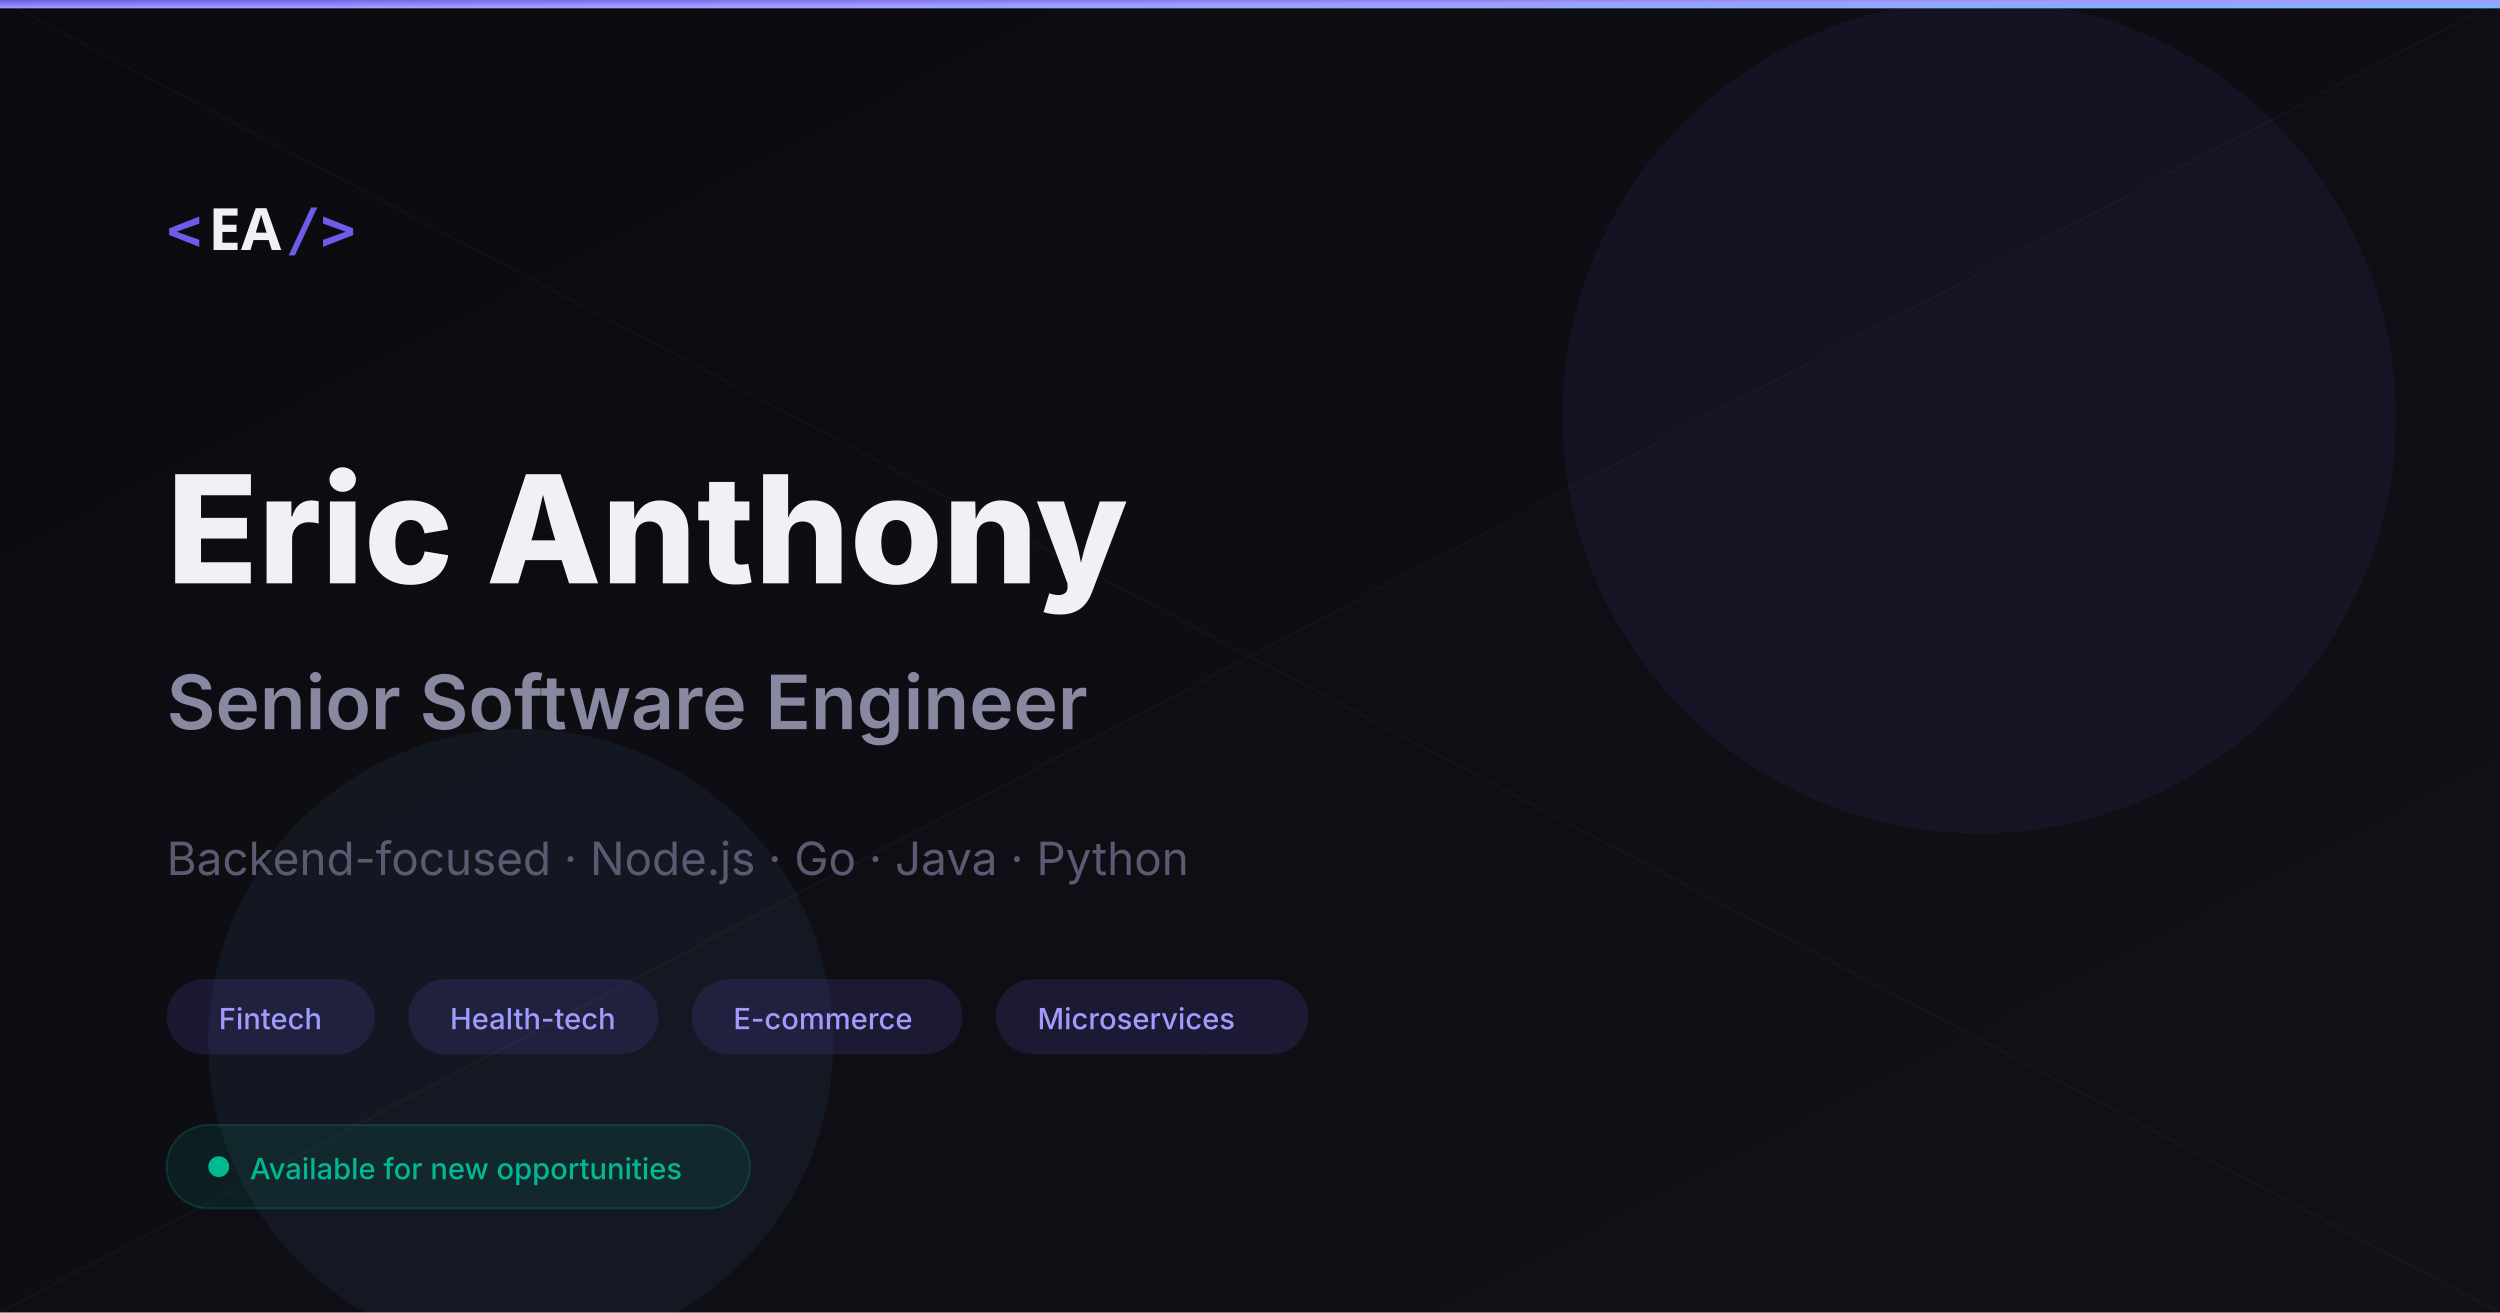
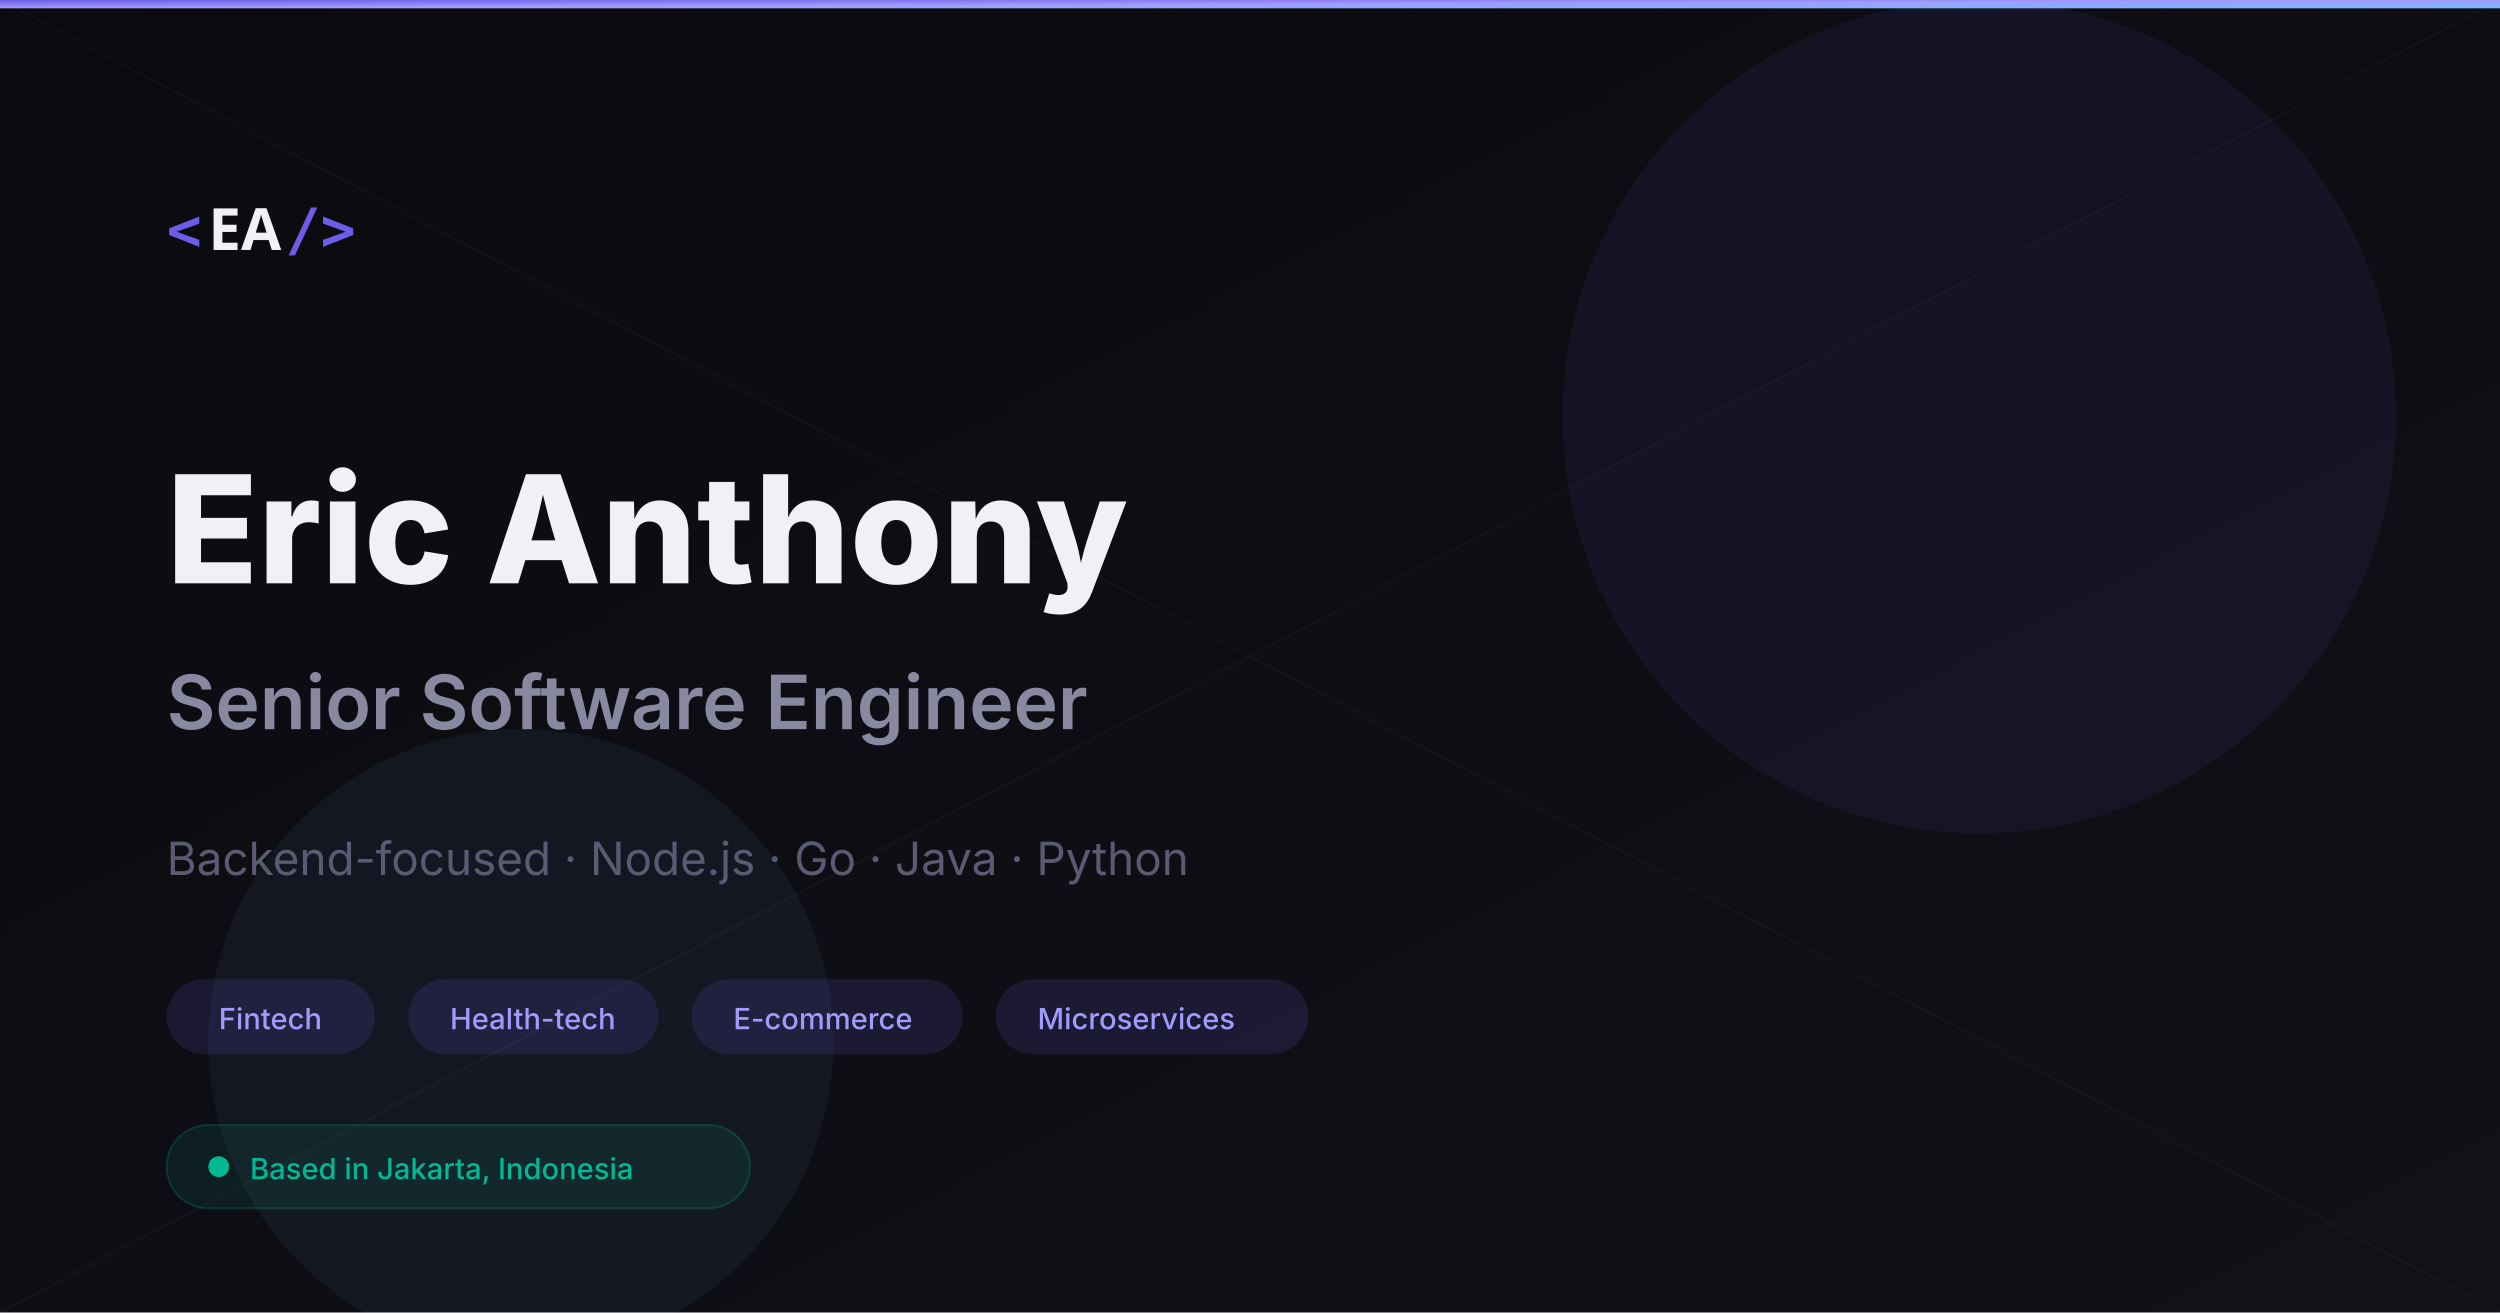
<svg xmlns="http://www.w3.org/2000/svg" viewBox="0 0 1200 630" width="1200" height="630">
  <defs>
    <linearGradient id="bgGrad" x1="0%" y1="0%" x2="100%" y2="100%">
      <stop offset="0%" style="stop-color:#0a0a0f;stop-opacity:1" />
      <stop offset="100%" style="stop-color:#111118;stop-opacity:1" />
    </linearGradient>
    <linearGradient id="accentGrad" x1="0%" y1="0%" x2="100%" y2="100%">
      <stop offset="0%" style="stop-color:#6c5ce7;stop-opacity:1" />
      <stop offset="50%" style="stop-color:#a29bfe;stop-opacity:1" />
      <stop offset="100%" style="stop-color:#74b9ff;stop-opacity:1" />
    </linearGradient>
  </defs>
  <rect width="1200" height="630" fill="url(#bgGrad)" />
  <circle cx="950" cy="200" r="200" fill="#6c5ce7" opacity="0.08" />
  <circle cx="250" cy="500" r="150" fill="#74b9ff" opacity="0.06" />
  <line x1="0" y1="0" x2="1200" y2="630" stroke="rgba(255,255,255,0.02)" stroke-width="1" />
  <line x1="1200" y1="0" x2="0" y2="630" stroke="rgba(255,255,255,0.02)" stroke-width="1" />
  <rect x="0" y="0" width="1200" height="4" fill="url(#accentGrad)" />
  <text x="80" y="120" font-family="monospace" font-size="28" font-weight="bold" fill="#6c5ce7">&lt;</text>
  <text x="100" y="120" font-family="sans-serif" font-size="28" font-weight="800" fill="#f0f0f5">EA</text>
  <text x="137" y="120" font-family="monospace" font-size="28" font-weight="bold" fill="#6c5ce7"> /&gt;</text>
  <text x="80" y="280" font-family="Inter, sans-serif" font-size="72" font-weight="800" fill="#f0f0f5">Eric Anthony</text>
  <text x="80" y="350" font-family="Inter, sans-serif" font-size="36" font-weight="600" fill="#8888a0">Senior Software Engineer</text>
  <text x="80" y="420" font-family="Inter, sans-serif" font-size="22" fill="#5a5a72">Backend-focused · Node.js · Go · Java · Python</text>
  <rect x="80" y="470" width="100" height="36" rx="18" fill="rgba(108,92,231,0.15)" />
  <text x="105" y="494" font-family="Inter, sans-serif" font-size="14" font-weight="500" fill="#a29bfe">Fintech</text>
  <rect x="196" y="470" width="120" height="36" rx="18" fill="rgba(108,92,231,0.15)" />
  <text x="216" y="494" font-family="Inter, sans-serif" font-size="14" font-weight="500" fill="#a29bfe">Health-tech</text>
  <rect x="332" y="470" width="130" height="36" rx="18" fill="rgba(108,92,231,0.15)" />
  <text x="352" y="494" font-family="Inter, sans-serif" font-size="14" font-weight="500" fill="#a29bfe">E-commerce</text>
  <rect x="478" y="470" width="150" height="36" rx="18" fill="rgba(108,92,231,0.15)" />
  <text x="498" y="494" font-family="Inter, sans-serif" font-size="14" font-weight="500" fill="#a29bfe">Microservices</text>
  <rect x="80" y="540" width="280" height="40" rx="20" fill="rgba(0,184,148,0.1)" stroke="rgba(0,184,148,0.2)" stroke-width="1" />
  <circle cx="105" cy="560" r="5" fill="#00b894" />
-   <text x="120" y="566" font-family="Inter, sans-serif" font-size="14" font-weight="500" fill="#00b894">Available for new opportunities</text>
+   <text x="120" y="566" font-family="Inter, sans-serif" font-size="14" font-weight="500" fill="#00b894">Based in Jakarta, Indonesia</text>
</svg>
